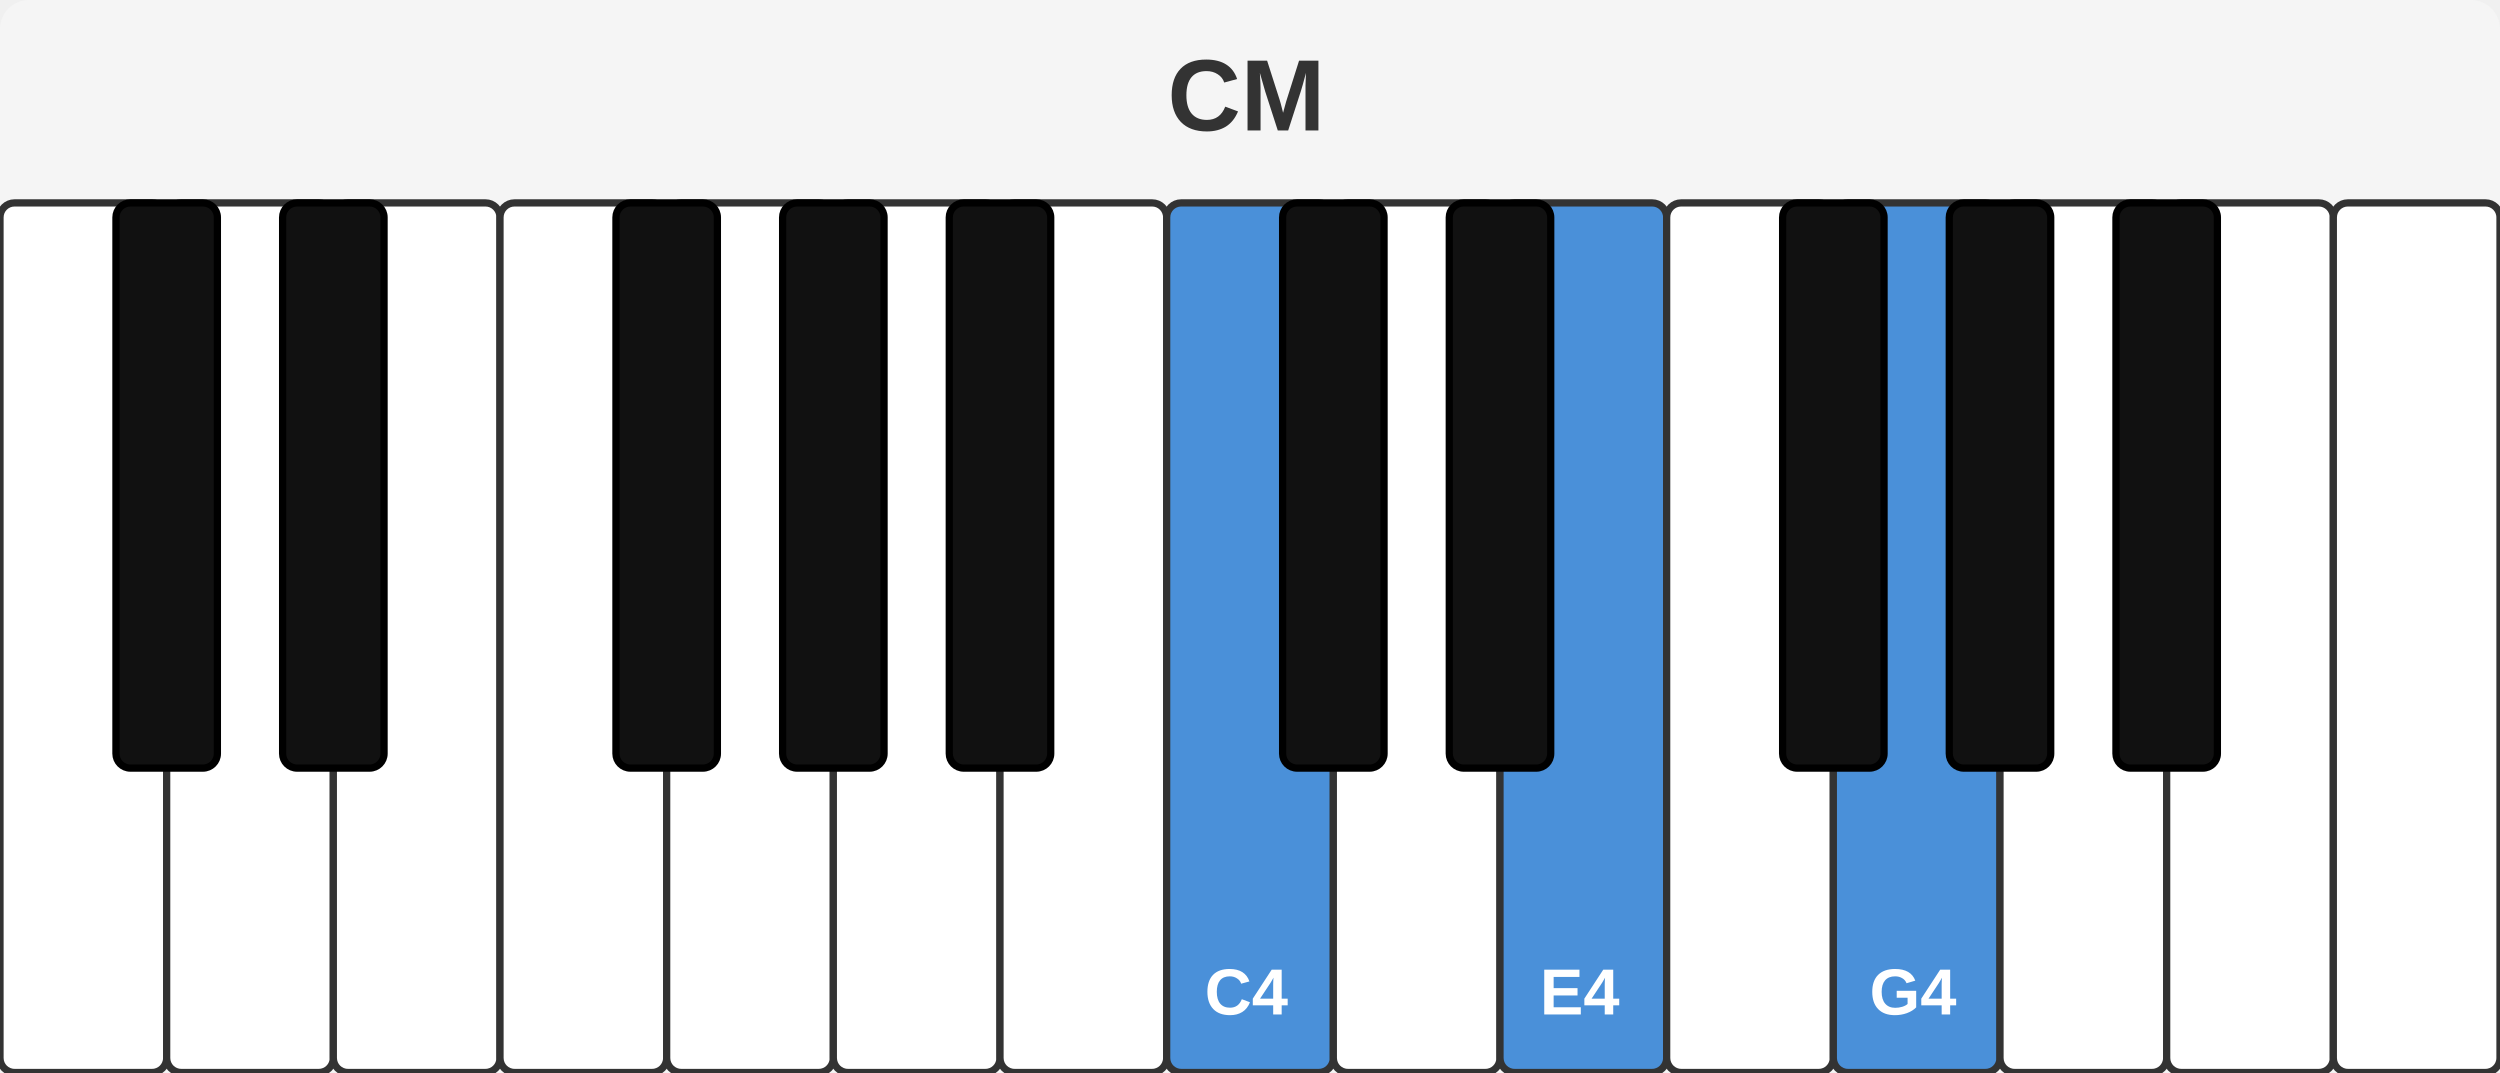
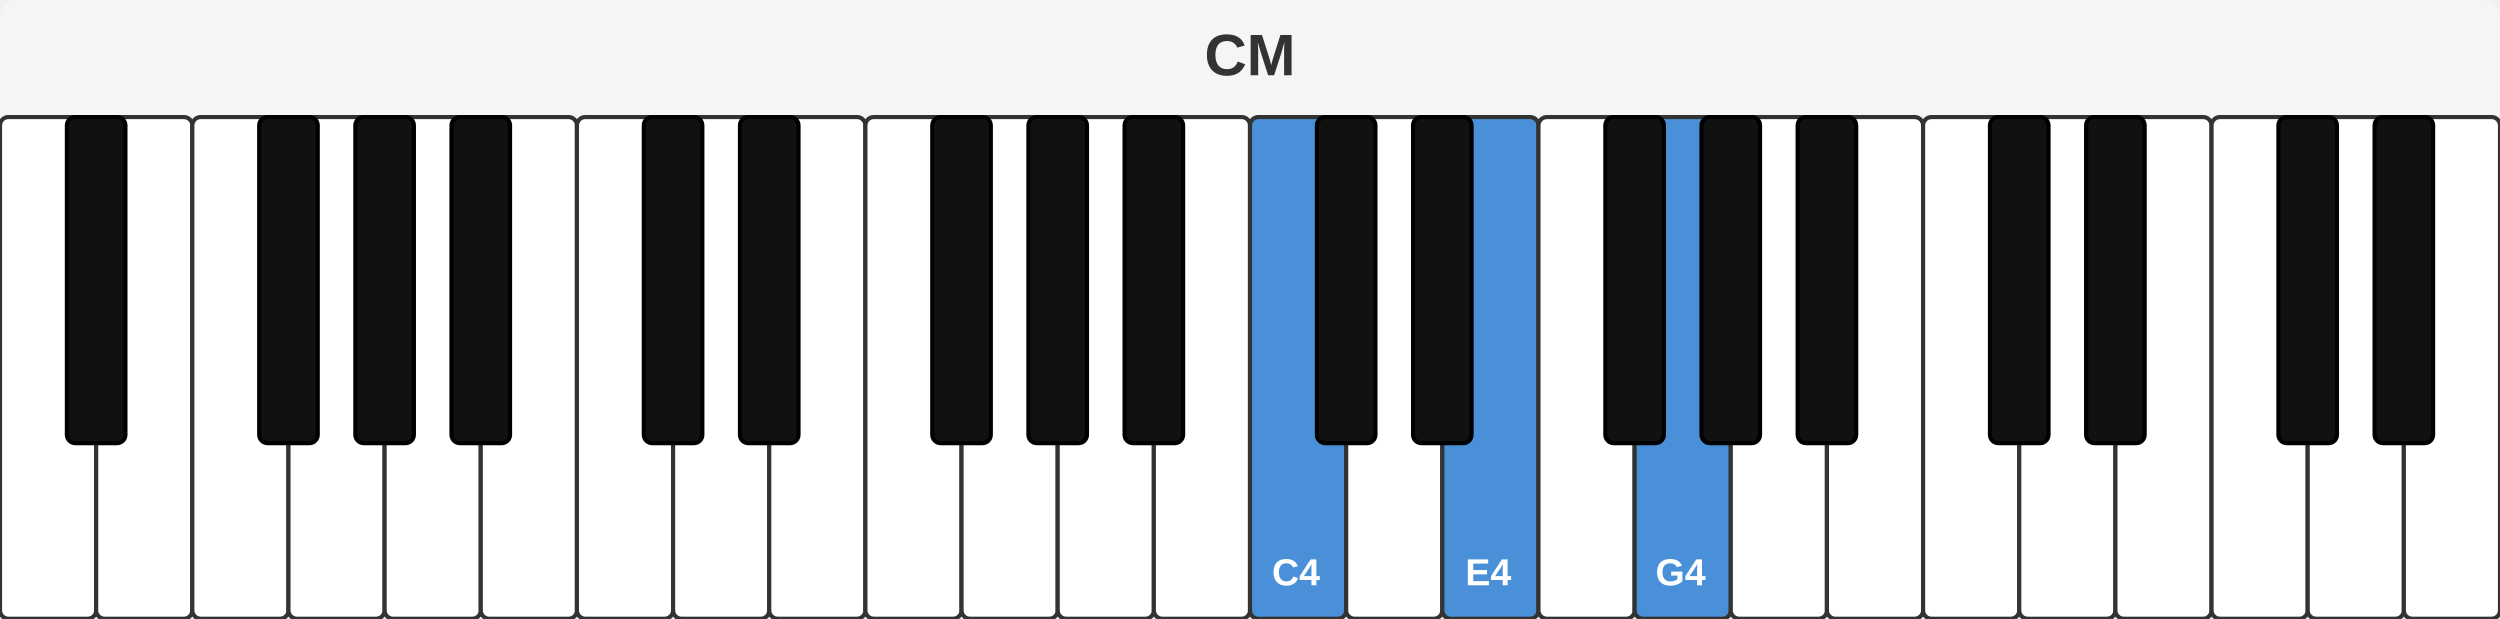
- <svg xmlns="http://www.w3.org/2000/svg" width="345" height="148" viewBox="0 0 345 148">
+ <svg xmlns="http://www.w3.org/2000/svg" width="598" height="148" viewBox="0 0 598 148">
  <style>
.w{width:23px;height:120px;fill:#fff;stroke:#333;stroke-width:1;ry:2}
.b{width:14px;height:78px;fill:#111;stroke:#000;stroke-width:1;ry:2}
.h.w{fill:#4A90D9}
.h.b{fill:#2E6AB0}
.t{font-family:Arial,Helvetica,sans-serif;font-weight:bold;fill:#fff;text-anchor:middle;pointer-events:none}
.tw{font-size:9px}
.tb{font-size:7px}
.title{font-family:Arial,Helvetica,sans-serif;font-size:14px;font-weight:bold;fill:#333;text-anchor:middle}
</style>
-   <rect width="345" height="148" fill="#F5F5F5" rx="4" />
-   <text x="172" y="18" class="title">CM</text>
+   <rect width="598" height="148" fill="#F5F5F5" rx="4" />
+   <text x="299" y="18" class="title">CM</text>
  <g transform="translate(0,28)">
-     <rect id="key-48" class="w" data-midi="48" data-note="C" data-octave="3" x="0" y="0" />
-     <rect id="key-50" class="w" data-midi="50" data-note="D" data-octave="3" x="23" y="0" />
-     <rect id="key-52" class="w" data-midi="52" data-note="E" data-octave="3" x="46" y="0" />
-     <rect id="key-53" class="w" data-midi="53" data-note="F" data-octave="3" x="69" y="0" />
-     <rect id="key-55" class="w" data-midi="55" data-note="G" data-octave="3" x="92" y="0" />
-     <rect id="key-57" class="w" data-midi="57" data-note="A" data-octave="3" x="115" y="0" />
-     <rect id="key-59" class="w" data-midi="59" data-note="B" data-octave="3" x="138" y="0" />
-     <rect id="key-60" class="w h" data-midi="60" data-note="C" data-octave="4" x="161" y="0" />
-     <text x="172" y="112" class="t tw">C4</text>
-     <rect id="key-62" class="w" data-midi="62" data-note="D" data-octave="4" x="184" y="0" />
-     <rect id="key-64" class="w h" data-midi="64" data-note="E" data-octave="4" x="207" y="0" />
-     <text x="218" y="112" class="t tw">E4</text>
-     <rect id="key-65" class="w" data-midi="65" data-note="F" data-octave="4" x="230" y="0" />
-     <rect id="key-67" class="w h" data-midi="67" data-note="G" data-octave="4" x="253" y="0" />
-     <text x="264" y="112" class="t tw">G4</text>
-     <rect id="key-69" class="w" data-midi="69" data-note="A" data-octave="4" x="276" y="0" />
-     <rect id="key-71" class="w" data-midi="71" data-note="B" data-octave="4" x="299" y="0" />
-     <rect id="key-72" class="w" data-midi="72" data-note="C" data-octave="5" x="322" y="0" />
-     <rect id="key-49" class="b" data-midi="49" data-note="C#" data-octave="3" x="16" y="0" />
-     <rect id="key-51" class="b" data-midi="51" data-note="D#" data-octave="3" x="39" y="0" />
-     <rect id="key-54" class="b" data-midi="54" data-note="F#" data-octave="3" x="85" y="0" />
-     <rect id="key-56" class="b" data-midi="56" data-note="G#" data-octave="3" x="108" y="0" />
-     <rect id="key-58" class="b" data-midi="58" data-note="A#" data-octave="3" x="131" y="0" />
-     <rect id="key-61" class="b" data-midi="61" data-note="C#" data-octave="4" x="177" y="0" />
-     <rect id="key-63" class="b" data-midi="63" data-note="D#" data-octave="4" x="200" y="0" />
-     <rect id="key-66" class="b" data-midi="66" data-note="F#" data-octave="4" x="246" y="0" />
-     <rect id="key-68" class="b" data-midi="68" data-note="G#" data-octave="4" x="269" y="0" />
-     <rect id="key-70" class="b" data-midi="70" data-note="A#" data-octave="4" x="292" y="0" />
+     <rect id="key-38" class="w" data-midi="38" data-note="D" data-octave="2" x="0" y="0" />
+     <rect id="key-40" class="w" data-midi="40" data-note="E" data-octave="2" x="23" y="0" />
+     <rect id="key-41" class="w" data-midi="41" data-note="F" data-octave="2" x="46" y="0" />
+     <rect id="key-43" class="w" data-midi="43" data-note="G" data-octave="2" x="69" y="0" />
+     <rect id="key-45" class="w" data-midi="45" data-note="A" data-octave="2" x="92" y="0" />
+     <rect id="key-47" class="w" data-midi="47" data-note="B" data-octave="2" x="115" y="0" />
+     <rect id="key-48" class="w" data-midi="48" data-note="C" data-octave="3" x="138" y="0" />
+     <rect id="key-50" class="w" data-midi="50" data-note="D" data-octave="3" x="161" y="0" />
+     <rect id="key-52" class="w" data-midi="52" data-note="E" data-octave="3" x="184" y="0" />
+     <rect id="key-53" class="w" data-midi="53" data-note="F" data-octave="3" x="207" y="0" />
+     <rect id="key-55" class="w" data-midi="55" data-note="G" data-octave="3" x="230" y="0" />
+     <rect id="key-57" class="w" data-midi="57" data-note="A" data-octave="3" x="253" y="0" />
+     <rect id="key-59" class="w" data-midi="59" data-note="B" data-octave="3" x="276" y="0" />
+     <rect id="key-60" class="w h" data-midi="60" data-note="C" data-octave="4" x="299" y="0" />
+     <text x="310" y="112" class="t tw">C4</text>
+     <rect id="key-62" class="w" data-midi="62" data-note="D" data-octave="4" x="322" y="0" />
+     <rect id="key-64" class="w h" data-midi="64" data-note="E" data-octave="4" x="345" y="0" />
+     <text x="356" y="112" class="t tw">E4</text>
+     <rect id="key-65" class="w" data-midi="65" data-note="F" data-octave="4" x="368" y="0" />
+     <rect id="key-67" class="w h" data-midi="67" data-note="G" data-octave="4" x="391" y="0" />
+     <text x="402" y="112" class="t tw">G4</text>
+     <rect id="key-69" class="w" data-midi="69" data-note="A" data-octave="4" x="414" y="0" />
+     <rect id="key-71" class="w" data-midi="71" data-note="B" data-octave="4" x="437" y="0" />
+     <rect id="key-72" class="w" data-midi="72" data-note="C" data-octave="5" x="460" y="0" />
+     <rect id="key-74" class="w" data-midi="74" data-note="D" data-octave="5" x="483" y="0" />
+     <rect id="key-76" class="w" data-midi="76" data-note="E" data-octave="5" x="506" y="0" />
+     <rect id="key-77" class="w" data-midi="77" data-note="F" data-octave="5" x="529" y="0" />
+     <rect id="key-79" class="w" data-midi="79" data-note="G" data-octave="5" x="552" y="0" />
+     <rect id="key-81" class="w" data-midi="81" data-note="A" data-octave="5" x="575" y="0" />
+     <rect id="key-39" class="b" data-midi="39" data-note="D#" data-octave="2" x="16" y="0" />
+     <rect id="key-42" class="b" data-midi="42" data-note="F#" data-octave="2" x="62" y="0" />
+     <rect id="key-44" class="b" data-midi="44" data-note="G#" data-octave="2" x="85" y="0" />
+     <rect id="key-46" class="b" data-midi="46" data-note="A#" data-octave="2" x="108" y="0" />
+     <rect id="key-49" class="b" data-midi="49" data-note="C#" data-octave="3" x="154" y="0" />
+     <rect id="key-51" class="b" data-midi="51" data-note="D#" data-octave="3" x="177" y="0" />
+     <rect id="key-54" class="b" data-midi="54" data-note="F#" data-octave="3" x="223" y="0" />
+     <rect id="key-56" class="b" data-midi="56" data-note="G#" data-octave="3" x="246" y="0" />
+     <rect id="key-58" class="b" data-midi="58" data-note="A#" data-octave="3" x="269" y="0" />
+     <rect id="key-61" class="b" data-midi="61" data-note="C#" data-octave="4" x="315" y="0" />
+     <rect id="key-63" class="b" data-midi="63" data-note="D#" data-octave="4" x="338" y="0" />
+     <rect id="key-66" class="b" data-midi="66" data-note="F#" data-octave="4" x="384" y="0" />
+     <rect id="key-68" class="b" data-midi="68" data-note="G#" data-octave="4" x="407" y="0" />
+     <rect id="key-70" class="b" data-midi="70" data-note="A#" data-octave="4" x="430" y="0" />
+     <rect id="key-73" class="b" data-midi="73" data-note="C#" data-octave="5" x="476" y="0" />
+     <rect id="key-75" class="b" data-midi="75" data-note="D#" data-octave="5" x="499" y="0" />
+     <rect id="key-78" class="b" data-midi="78" data-note="F#" data-octave="5" x="545" y="0" />
+     <rect id="key-80" class="b" data-midi="80" data-note="G#" data-octave="5" x="568" y="0" />
  </g>
</svg>
